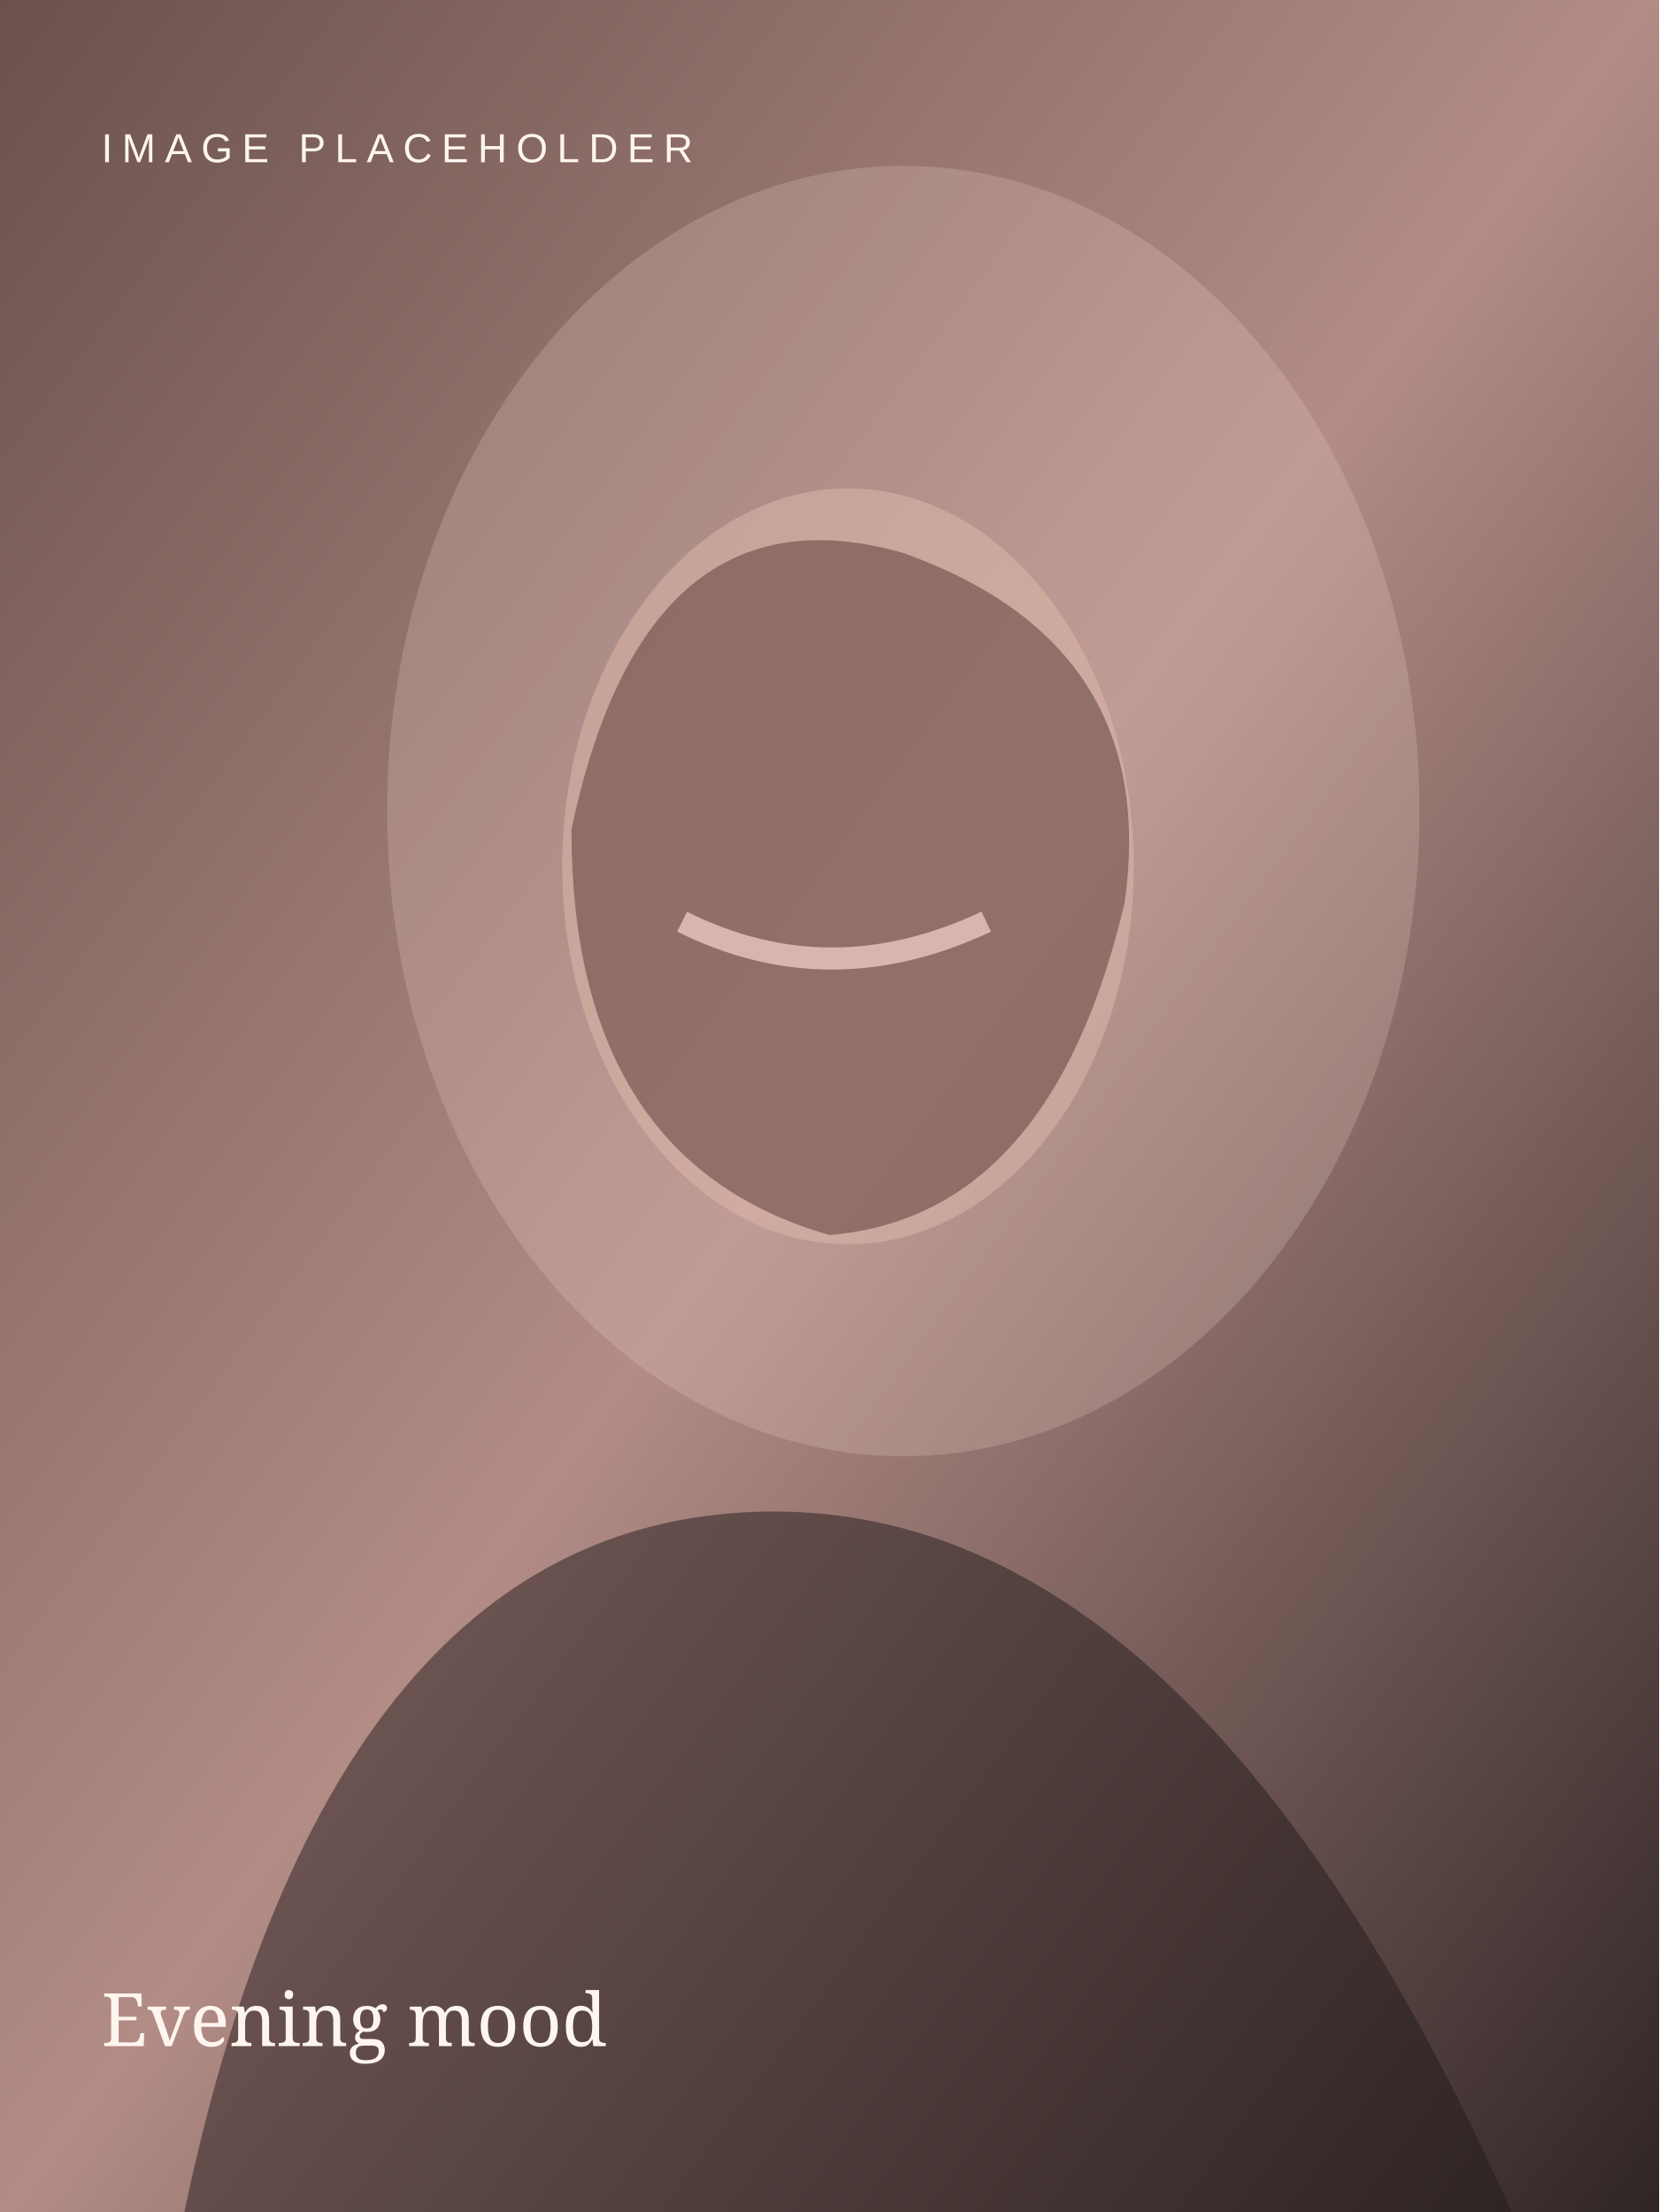
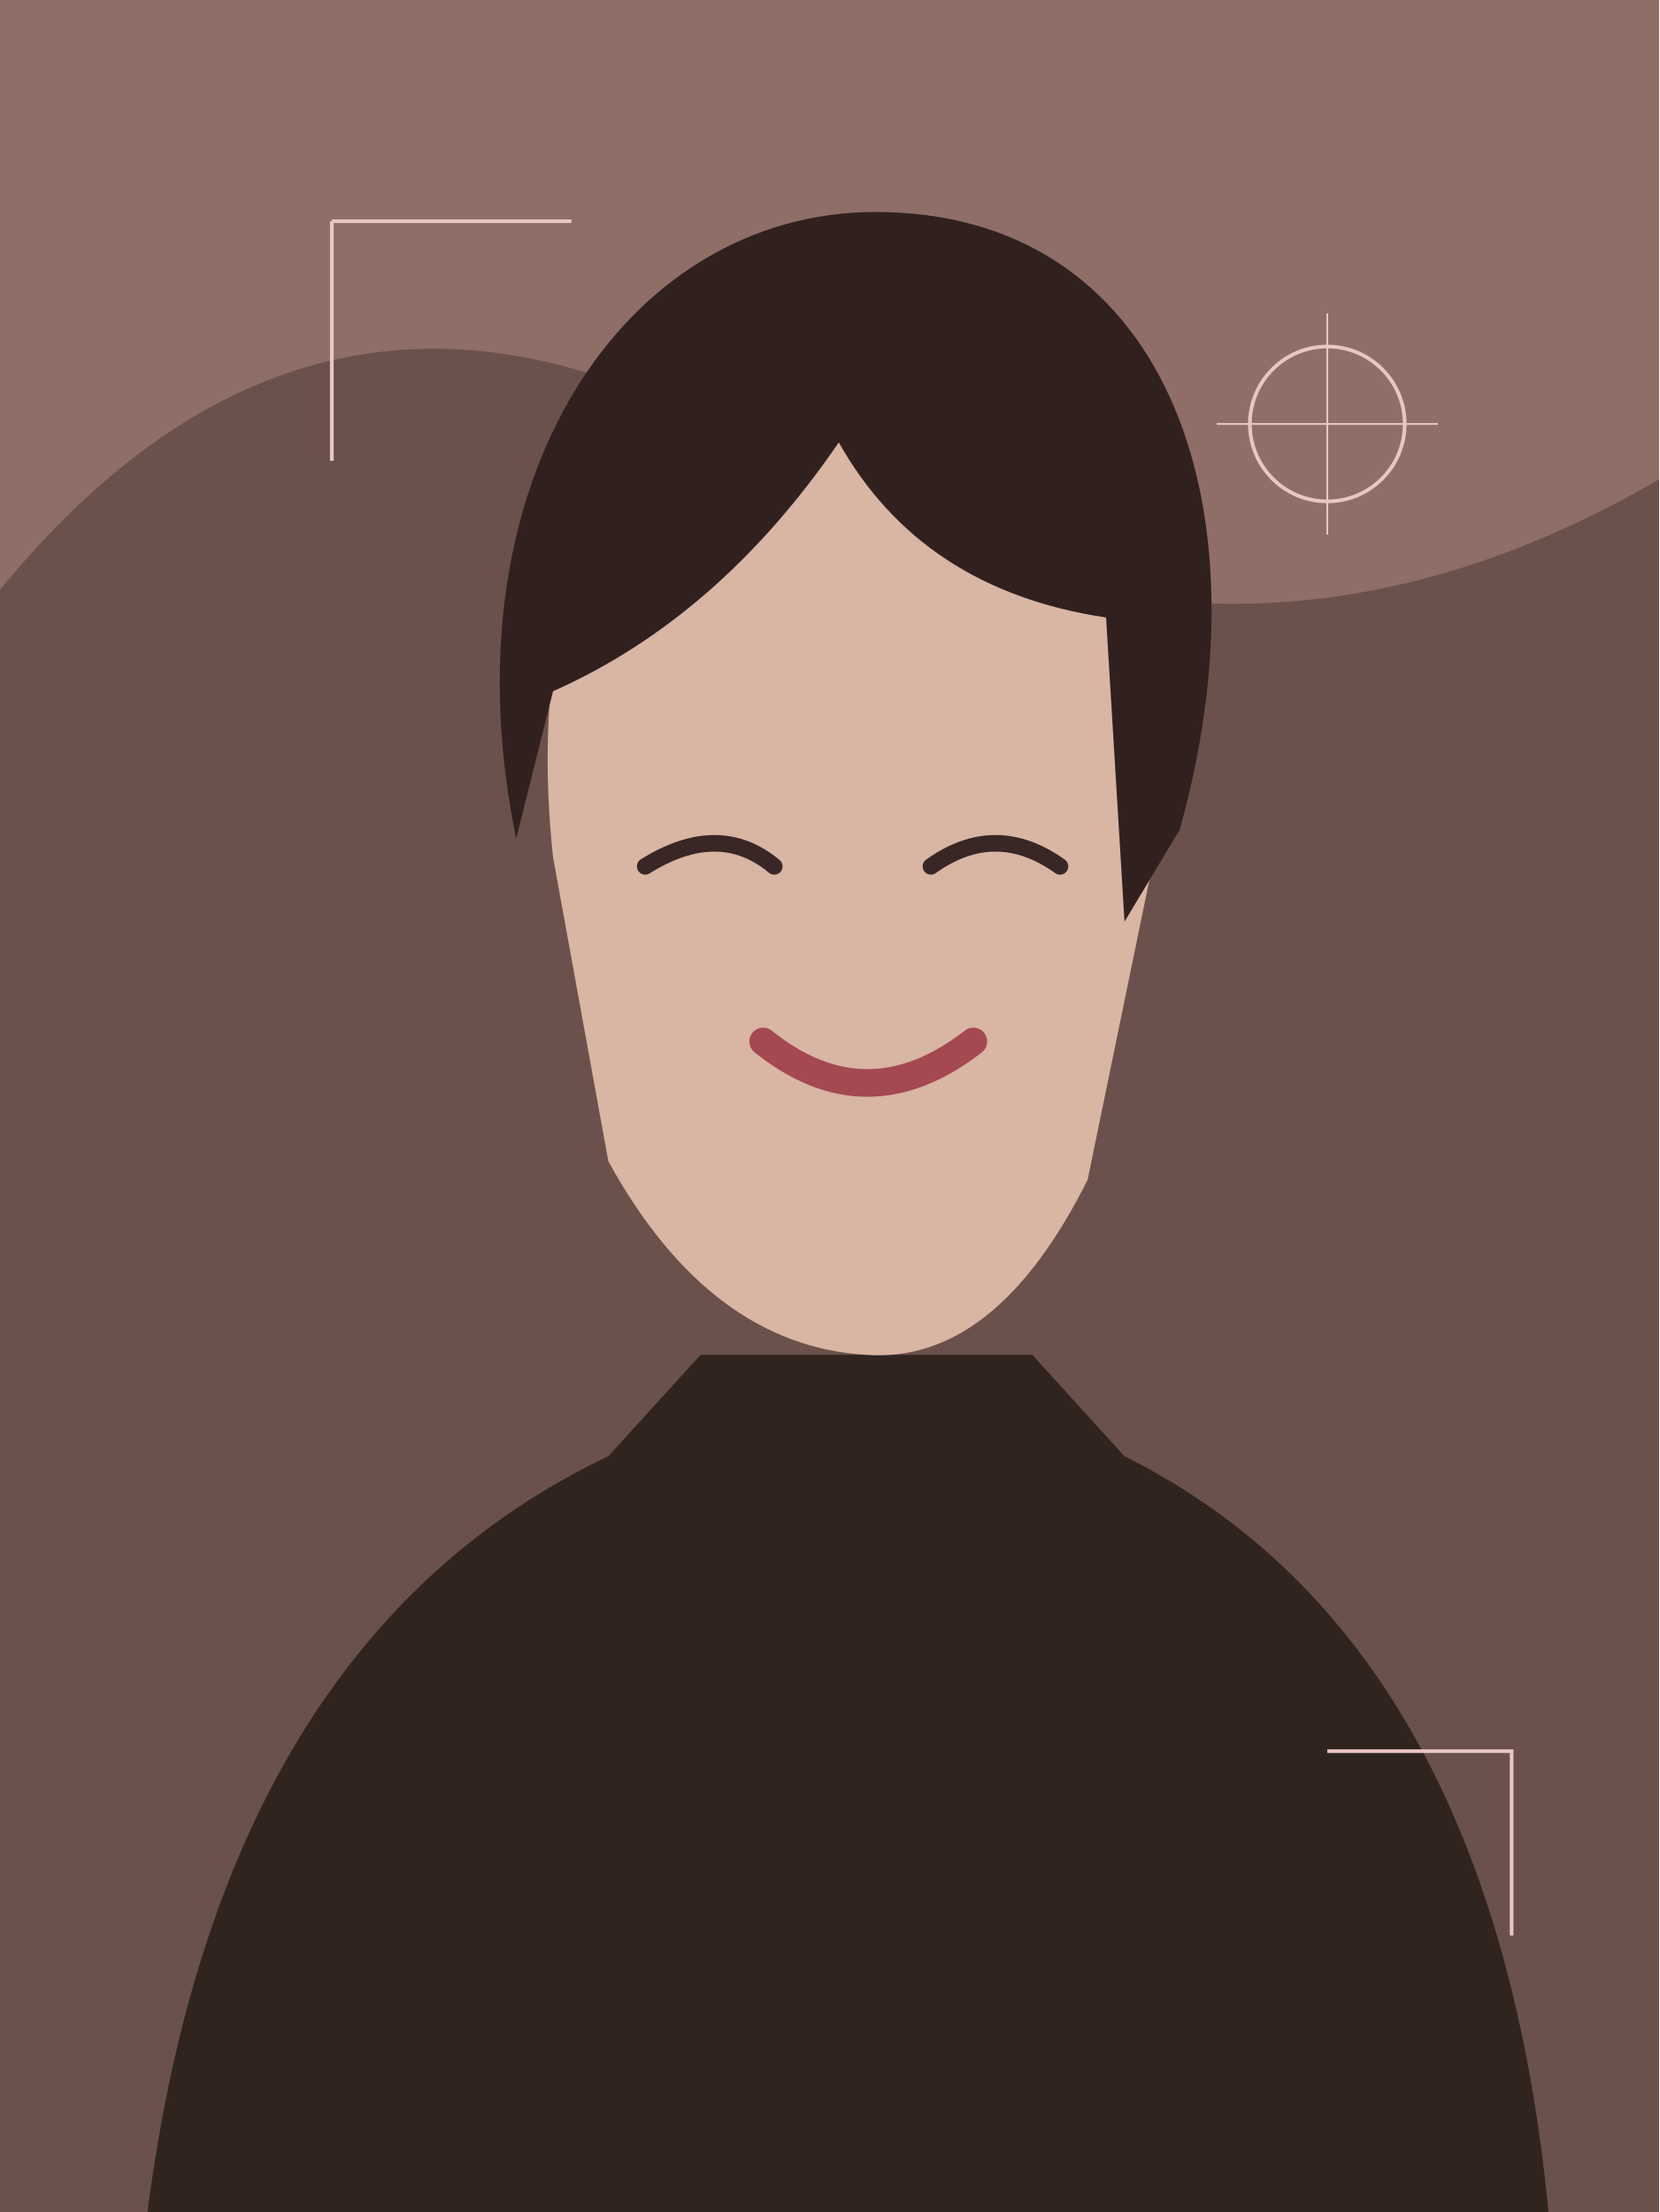
<svg xmlns="http://www.w3.org/2000/svg" viewBox="0 0 900 1200">
-   <defs>
-     <linearGradient id="a" x2="1" y2="1">
-       <stop stop-color="#6a514d" />
-       <stop offset=".5" stop-color="#b38c86" />
-       <stop offset="1" stop-color="#2f2525" />
-     </linearGradient>
-   </defs>
-   <rect width="900" height="1200" fill="url(#a)" />
-   <ellipse cx="490" cy="440" rx="280" ry="350" fill="#f0d7cd" opacity=".22" />
-   <path d="M100 1200Q180 820 420 820Q650 820 820 1200" fill="#211a1a" opacity=".5" />
-   <ellipse cx="460" cy="470" rx="155" ry="205" fill="#e0b9ac" opacity=".5" />
-   <path d="M310 450Q350 260 490 300Q630 350 610 490Q570 660 450 670Q310 630 310 450" fill="#684945" opacity=".6" />
-   <path d="M370 500Q450 540 535 500" stroke="#f4d4cc" stroke-width="12" fill="none" opacity=".7" />
-   <text x="55" y="88" fill="#fff5ef" font-family="Arial,sans-serif" font-size="22" letter-spacing="5">IMAGE PLACEHOLDER</text>
-   <text x="55" y="1110" fill="#fff5ef" font-family="Georgia,serif" font-size="40">Evening mood</text>
+   <rect width="900" height="1200" fill="#6b514b" />
+   <path d="M0 0H900V260Q660 400 420 250T0 320Z" fill="#8e6e67" />
+   <path d="M80 1200Q120 890 330 790L380 735H560L610 790Q810 890 840 1200Z" fill="#30241f" />
+   <path d="M300 465C280 280 365 160 475 160C600 160 660 300 625 470L590 640Q540 740 470 735Q385 730 330 630Z" fill="#d9b5a4" />
+   <path d="M280 455C240 260 340 115 475 115C630 115 690 270 640 450L610 500L600 335Q500 320 455 240Q390 335 300 375Z" fill="#30211f" />
+   <path d="M350 470Q390 445 420 470M505 470Q540 445 575 470" fill="none" stroke="#382725" stroke-width="9" stroke-linecap="round" />
+   <path d="M414 565Q470 610 528 565" fill="none" stroke="#a44852" stroke-width="15" stroke-linecap="round" />
+   <path d="M180 120L310 120M180 120V250M720 950H820V1050" fill="none" stroke="#e8c6c3" stroke-width="2" />
+   <circle cx="720" cy="230" r="42" fill="none" stroke="#e8c6c3" stroke-width="2" />
+   <path d="M720 170V290M660 230H780" stroke="#e8c6c3" stroke-width="1" />
</svg>
